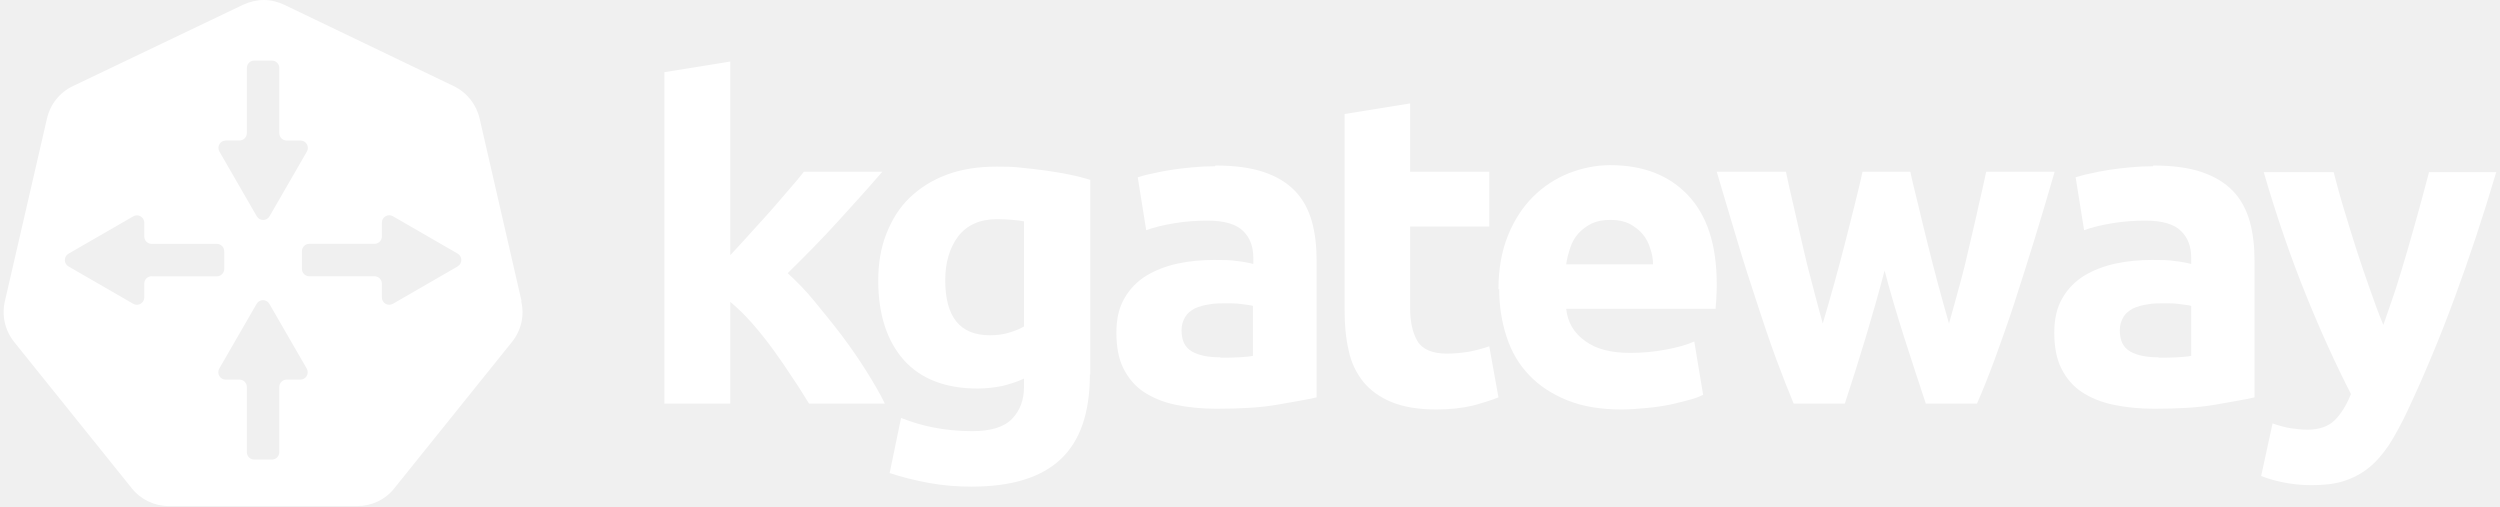
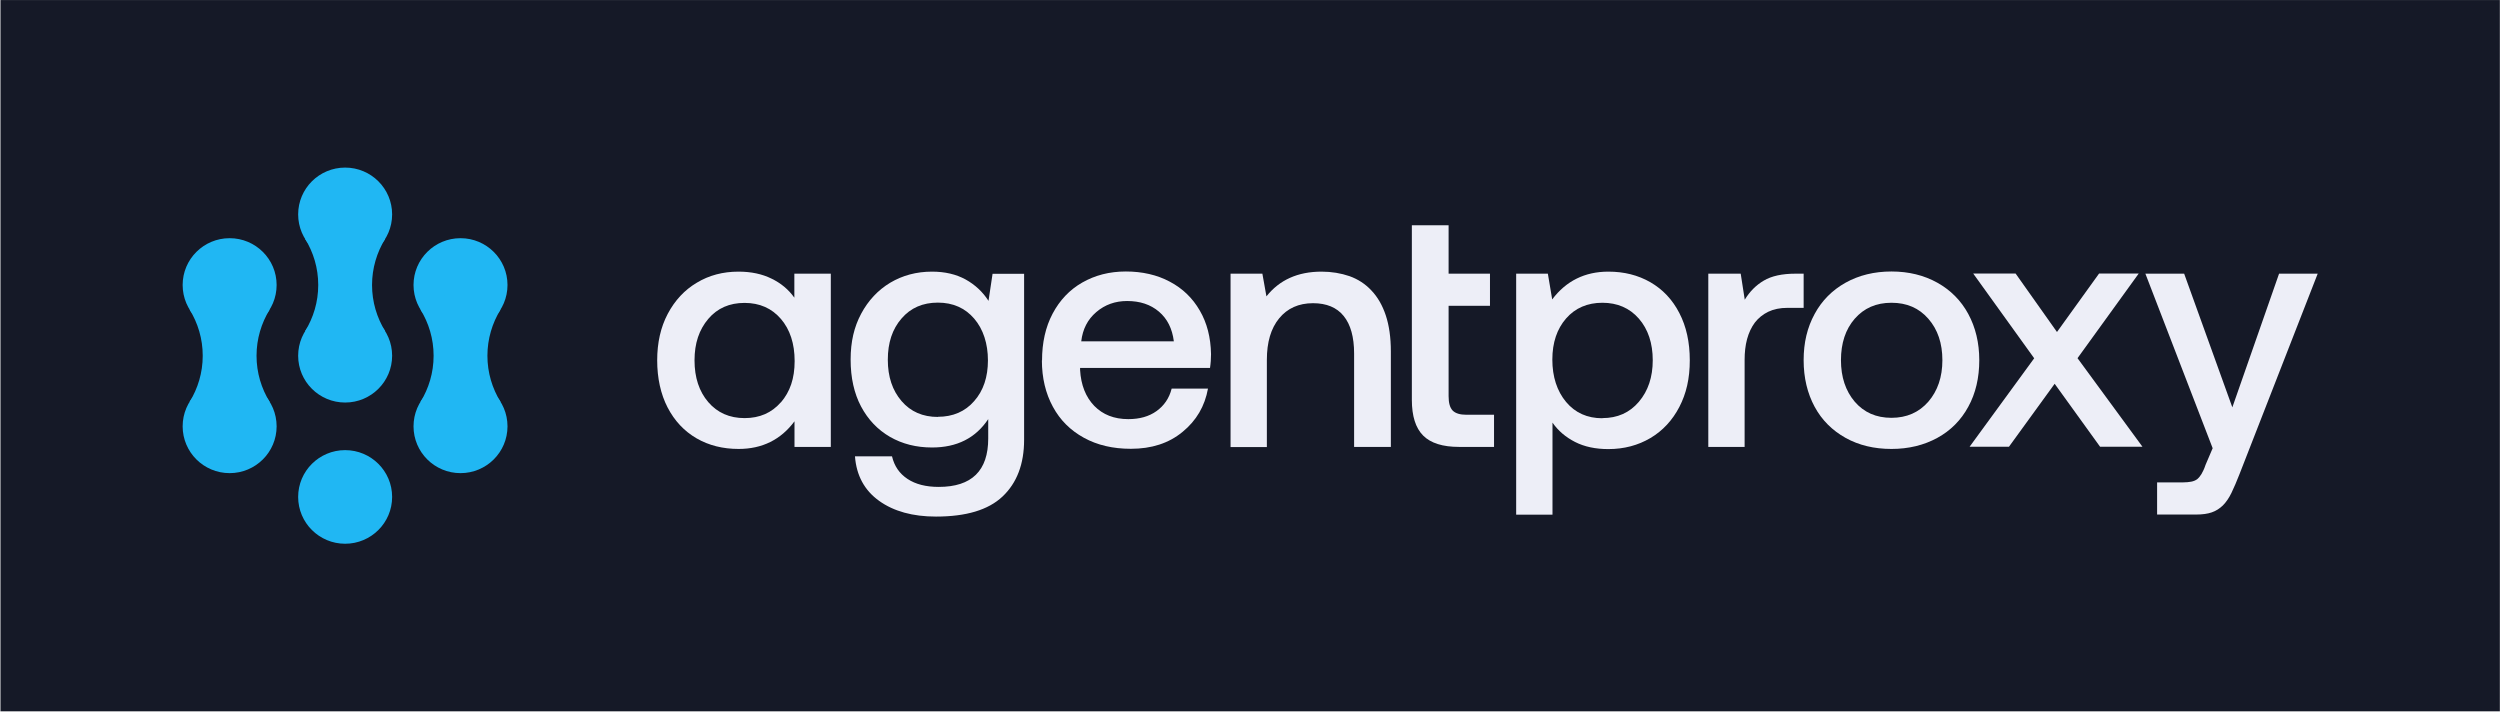
- <svg xmlns="http://www.w3.org/2000/svg" width="494" height="100" viewBox="0 0 494 100" fill="none">
-   <path d="M102.998 59.5H103.058L94.778 23.44C94.118 20.6 92.249 18.25 89.618 17L56.158 0.94C54.908 0.35 53.498 0 52.129 0C50.758 0 49.349 0.34 48.038 0.94L14.438 17C11.778 18.25 9.938 20.59 9.278 23.44L0.968 59.5C0.308 62.34 0.968 65.28 2.808 67.59L26.029 96.47C27.808 98.72 30.529 100 33.368 100H70.588C73.428 100 76.148 98.75 77.928 96.47L101.148 67.59C102.988 65.34 103.678 62.34 102.988 59.5H102.998ZM44.599 27.76H47.319C48.118 27.76 48.779 27.11 48.779 26.3V13.43C48.779 12.63 49.428 11.97 50.239 11.97H53.728C54.529 11.97 55.188 12.62 55.188 13.43V26.31C55.188 27.11 55.839 27.77 56.648 27.77H59.379C60.498 27.77 61.199 28.98 60.639 29.95L53.258 42.74C52.699 43.71 51.298 43.71 50.739 42.74L43.358 29.95C42.798 28.98 43.498 27.77 44.618 27.77L44.599 27.76ZM29.968 54.58C29.169 54.58 28.509 55.23 28.509 56.04V58.77C28.509 59.89 27.299 60.59 26.328 60.03L13.539 52.65C12.569 52.09 12.569 50.69 13.539 50.13L26.328 42.75C27.299 42.19 28.509 42.89 28.509 44.01V46.73C28.509 47.53 29.159 48.19 29.968 48.19H42.849C43.648 48.19 44.309 48.84 44.309 49.65V53.14C44.309 53.94 43.658 54.6 42.849 54.6H29.968V54.58ZM59.368 75.01H56.648C55.849 75.01 55.188 75.66 55.188 76.47V89.35C55.188 90.15 54.538 90.81 53.728 90.81H50.239C49.438 90.81 48.779 90.16 48.779 89.35V76.47C48.779 75.67 48.129 75.01 47.319 75.01H44.589C43.468 75.01 42.769 73.8 43.328 72.83L50.709 60.04C51.269 59.07 52.669 59.07 53.228 60.04L60.608 72.83C61.169 73.8 60.468 75.01 59.349 75.01H59.368ZM90.428 52.65L77.638 60.03C76.668 60.59 75.459 59.89 75.459 58.77V56.05C75.459 55.25 74.808 54.59 73.999 54.59H61.118C60.319 54.59 59.658 53.94 59.658 53.13V49.64C59.658 48.84 60.309 48.18 61.118 48.18H73.999C74.799 48.18 75.459 47.53 75.459 46.72V43.99C75.459 42.87 76.668 42.17 77.638 42.73L90.428 50.11C91.398 50.67 91.398 52.07 90.428 52.63V52.65Z" fill="white" />
-   <g clip-path="url(#clip0_14145_57)">
-     <path d="M144.299 50.421C145.608 49.042 146.917 47.59 148.299 46.065C149.681 44.54 150.99 43.088 152.3 41.636C153.609 40.184 154.773 38.732 155.936 37.425C157.1 36.118 158.046 34.957 158.846 33.94H174.338C171.283 37.498 168.228 40.838 165.319 44.032C162.41 47.227 159.137 50.566 155.645 53.978C157.391 55.576 159.209 57.391 161.028 59.641C162.846 61.892 164.664 64.07 166.41 66.393C168.156 68.717 169.756 71.04 171.211 73.363C172.665 75.686 173.902 77.792 174.847 79.752H159.864C158.918 78.227 157.9 76.558 156.664 74.743C155.5 72.927 154.191 71.04 152.881 69.225C151.572 67.41 150.118 65.595 148.663 63.925C147.208 62.255 145.681 60.803 144.299 59.641V79.752H131.279V14.265L144.299 12.16V50.421Z" fill="white" />
-     <path d="M215.361 74.016C215.361 81.495 213.47 87.085 209.615 90.715C205.76 94.345 199.942 96.16 191.941 96.16C189.177 96.16 186.34 95.942 183.576 95.434C180.813 94.926 178.194 94.272 175.794 93.474L178.049 82.584C180.085 83.382 182.194 84.035 184.449 84.471C186.704 84.907 189.25 85.197 192.086 85.197C195.796 85.197 198.414 84.398 200.014 82.729C201.542 81.132 202.342 79.026 202.342 76.485V74.815C200.96 75.469 199.505 75.904 198.051 76.267C196.596 76.558 194.923 76.775 193.177 76.775C186.849 76.775 181.976 74.888 178.63 71.185C175.285 67.41 173.539 62.182 173.539 55.431C173.539 52.091 174.048 48.969 175.139 46.21C176.23 43.451 177.685 41.055 179.722 39.095C181.758 37.135 184.158 35.61 187.068 34.521C189.977 33.432 193.25 32.924 196.96 32.924C198.56 32.924 200.16 32.924 201.833 33.142C203.506 33.287 205.106 33.505 206.779 33.723C208.379 33.94 209.979 34.231 211.434 34.521C212.888 34.812 214.27 35.175 215.434 35.538V74.016H215.361ZM186.777 55.358C186.777 62.618 189.686 66.248 195.578 66.248C196.887 66.248 198.196 66.103 199.36 65.74C200.524 65.377 201.542 65.014 202.342 64.506V43.742C201.687 43.596 200.96 43.524 200.087 43.451C199.214 43.379 198.196 43.306 197.032 43.306C193.614 43.306 191.068 44.468 189.322 46.718C187.65 48.969 186.777 51.873 186.777 55.358Z" fill="white" />
-     <path d="M240.163 32.706C244.018 32.706 247.219 33.142 249.764 34.013C252.31 34.884 254.347 36.118 255.947 37.788C257.474 39.386 258.565 41.418 259.22 43.742C259.874 46.065 260.165 48.679 260.165 51.51V78.518C258.274 78.953 255.728 79.389 252.383 79.97C249.037 80.551 245.036 80.769 240.309 80.769C237.327 80.769 234.635 80.478 232.235 79.97C229.835 79.462 227.726 78.59 225.98 77.429C224.234 76.267 222.925 74.67 221.98 72.782C221.034 70.895 220.598 68.499 220.598 65.74C220.598 62.981 221.107 60.803 222.198 58.915C223.289 57.028 224.744 55.576 226.489 54.487C228.308 53.398 230.344 52.599 232.672 52.091C234.999 51.583 237.399 51.365 239.945 51.365C241.618 51.365 243.145 51.365 244.455 51.583C245.764 51.728 246.855 51.946 247.655 52.163V50.929C247.655 48.751 247 46.936 245.618 45.629C244.309 44.322 241.982 43.596 238.636 43.596C236.454 43.596 234.272 43.742 232.09 44.105C229.908 44.468 228.089 44.903 226.489 45.484L224.816 35.029C225.544 34.812 226.489 34.521 227.653 34.303C228.817 34.013 230.053 33.795 231.362 33.578C232.672 33.36 234.126 33.215 235.581 33.069C237.036 32.924 238.563 32.851 240.091 32.851L240.163 32.706ZM241.182 70.677C242.491 70.677 243.655 70.677 244.818 70.604C245.982 70.532 246.928 70.459 247.582 70.314V60.44C247.073 60.295 246.273 60.222 245.255 60.077C244.236 59.932 243.218 59.932 242.345 59.932C241.109 59.932 239.945 59.932 238.927 60.15C237.836 60.295 236.89 60.585 236.09 60.948C235.29 61.384 234.635 61.892 234.199 62.618C233.763 63.344 233.472 64.215 233.472 65.232C233.472 67.265 234.126 68.644 235.508 69.443C236.89 70.241 238.781 70.604 241.109 70.604L241.182 70.677Z" fill="white" />
-     <path d="M265.619 22.542L278.639 20.436V33.94H294.277V44.758H278.639V60.876C278.639 63.635 279.148 65.812 280.093 67.41C281.039 69.007 283.003 69.878 285.912 69.878C287.294 69.878 288.749 69.733 290.203 69.515C291.658 69.225 293.04 68.862 294.277 68.426L296.095 78.518C294.495 79.171 292.749 79.679 290.858 80.188C288.967 80.623 286.567 80.914 283.803 80.914C280.239 80.914 277.329 80.405 275.002 79.462C272.674 78.518 270.783 77.138 269.401 75.469C268.019 73.726 267.001 71.693 266.492 69.225C265.91 66.756 265.692 64.07 265.692 61.093V22.542H265.619Z" fill="white" />
-     <path d="M296.096 57.173C296.096 53.107 296.75 49.55 297.987 46.501C299.223 43.451 300.896 40.91 302.933 38.877C304.969 36.844 307.297 35.32 309.988 34.231C312.606 33.214 315.37 32.634 318.134 32.634C324.68 32.634 329.772 34.594 333.554 38.587C337.336 42.58 339.227 48.388 339.227 56.157C339.227 56.883 339.227 57.754 339.155 58.625C339.155 59.496 339.009 60.295 339.009 61.021H309.479C309.77 63.707 311.006 65.812 313.261 67.41C315.443 69.007 318.425 69.733 322.135 69.733C324.535 69.733 326.862 69.515 329.19 69.08C331.517 68.644 333.336 68.136 334.79 67.482L336.536 78.01C335.809 78.373 334.936 78.736 333.772 79.026C332.608 79.316 331.299 79.679 329.917 79.97C328.463 80.26 326.935 80.478 325.335 80.623C323.735 80.768 322.062 80.914 320.462 80.914C316.316 80.914 312.752 80.333 309.697 79.099C306.642 77.864 304.097 76.195 302.133 74.089C300.096 71.984 298.641 69.443 297.696 66.538C296.75 63.635 296.241 60.513 296.241 57.1L296.096 57.173ZM326.644 52.236C326.644 51.147 326.426 50.058 326.062 49.042C325.771 48.025 325.262 47.081 324.608 46.283C323.953 45.484 323.08 44.831 322.062 44.25C321.044 43.742 319.807 43.451 318.28 43.451C316.752 43.451 315.589 43.669 314.498 44.177C313.479 44.685 312.606 45.339 311.879 46.138C311.152 46.936 310.643 47.88 310.279 48.969C309.915 50.058 309.624 51.147 309.479 52.236H326.644Z" fill="white" />
-     <path d="M372.394 53.47C371.23 57.899 369.993 62.255 368.684 66.611C367.375 70.967 365.993 75.323 364.538 79.752H354.428C353.41 77.284 352.246 74.379 351.01 71.04C349.773 67.7 348.537 63.998 347.227 60.004C345.918 56.011 344.536 51.8 343.227 47.372C341.918 42.943 340.536 38.442 339.227 33.94H352.901C353.337 36.046 353.846 38.297 354.428 40.765C355.01 43.233 355.592 45.775 356.174 48.388C356.756 51.002 357.41 53.615 358.138 56.302C358.792 58.915 359.52 61.456 360.174 63.925C360.901 61.384 361.702 58.77 362.429 56.084C363.156 53.398 363.884 50.784 364.538 48.17C365.193 45.557 365.847 43.088 366.429 40.692C367.011 38.297 367.593 36.046 368.029 33.94H377.485C377.921 36.046 378.503 38.297 379.085 40.692C379.667 43.088 380.249 45.629 380.903 48.17C381.558 50.784 382.213 53.398 382.94 56.084C383.667 58.77 384.395 61.384 385.122 63.925C385.849 61.456 386.504 58.915 387.231 56.302C387.959 53.688 388.613 51.002 389.195 48.388C389.777 45.775 390.432 43.233 390.941 40.765C391.523 38.297 392.032 36.046 392.468 33.94H405.997C404.688 38.442 403.378 42.943 401.997 47.372C400.615 51.8 399.305 56.011 397.996 60.004C396.687 63.998 395.378 67.627 394.141 71.04C392.905 74.379 391.741 77.284 390.65 79.752H380.54C379.085 75.323 377.63 70.967 376.248 66.611C374.867 62.255 373.557 57.899 372.394 53.47Z" fill="white" />
-     <path d="M425.491 32.706C429.346 32.706 432.547 33.142 435.092 34.013C437.638 34.884 439.675 36.118 441.275 37.788C442.802 39.386 443.893 41.418 444.548 43.742C445.202 46.065 445.493 48.679 445.493 51.51V78.518C443.602 78.953 441.057 79.389 437.711 79.97C434.365 80.551 430.365 80.769 425.637 80.769C422.655 80.769 419.964 80.478 417.563 79.97C415.163 79.462 413.054 78.59 411.308 77.429C409.563 76.267 408.253 74.67 407.308 72.782C406.362 70.895 405.926 68.499 405.926 65.74C405.926 62.981 406.435 60.803 407.526 58.915C408.617 57.028 410.072 55.576 411.817 54.487C413.636 53.398 415.672 52.599 418 52.091C420.327 51.583 422.727 51.365 425.273 51.365C426.946 51.365 428.474 51.365 429.783 51.583C431.092 51.728 432.183 51.946 432.983 52.163V50.929C432.983 48.751 432.328 46.936 430.946 45.629C429.637 44.322 427.31 43.596 423.964 43.596C421.782 43.596 419.6 43.742 417.418 44.105C415.236 44.468 413.417 44.903 411.817 45.484L410.144 35.029C410.872 34.812 411.817 34.521 412.981 34.303C414.145 34.013 415.381 33.795 416.691 33.578C418 33.36 419.454 33.215 420.909 33.069C422.364 32.924 423.891 32.851 425.419 32.851L425.491 32.706ZM426.582 70.677C427.892 70.677 429.055 70.677 430.219 70.604C431.383 70.532 432.328 70.459 432.983 70.314V60.44C432.474 60.295 431.674 60.222 430.656 60.077C429.637 59.932 428.619 59.932 427.746 59.932C426.51 59.932 425.346 59.932 424.328 60.15C423.237 60.295 422.291 60.585 421.491 60.948C420.691 61.384 420.036 61.892 419.6 62.618C419.163 63.344 418.873 64.215 418.873 65.232C418.873 67.265 419.527 68.644 420.909 69.443C422.291 70.241 424.182 70.604 426.51 70.604L426.582 70.677Z" fill="white" />
-     <path d="M493.28 33.94C490.662 42.798 487.898 51.074 485.061 58.77C482.224 66.466 479.097 74.016 475.678 81.277C474.442 83.89 473.205 86.141 472.042 87.956C470.805 89.771 469.496 91.296 468.041 92.457C466.587 93.619 464.914 94.49 463.095 95.071C461.277 95.652 459.095 95.87 456.695 95.87C454.658 95.87 452.767 95.652 451.021 95.289C449.276 94.926 447.894 94.49 446.803 94.055L449.057 83.672C450.367 84.108 451.603 84.471 452.621 84.616C453.64 84.761 454.804 84.907 455.967 84.907C458.295 84.907 460.113 84.253 461.35 83.019C462.586 81.785 463.677 80.042 464.55 77.864C461.568 72.056 458.586 65.522 455.676 58.335C452.767 51.147 449.93 43.016 447.312 34.013H461.131C461.713 36.264 462.368 38.732 463.168 41.346C463.968 43.959 464.768 46.646 465.641 49.332C466.514 52.018 467.387 54.632 468.332 57.245C469.205 59.787 470.078 62.11 470.951 64.215C471.678 62.11 472.478 59.787 473.351 57.245C474.151 54.705 474.951 52.091 475.751 49.332C476.551 46.573 477.279 43.959 478.006 41.346C478.733 38.732 479.388 36.264 479.97 34.013H493.426L493.28 33.94Z" fill="white" />
-   </g>
-   <defs>
-     <clipPath id="clip0_14145_57">
-       <rect width="362" height="84" fill="white" transform="translate(131.279 12.16)" />
-     </clipPath>
-   </defs>
+ <svg xmlns="http://www.w3.org/2000/svg" width="3740" height="1065" viewBox="0 0 3740 1065" fill="none">
+   <rect width="3739" height="1064" transform="translate(0.757812 0.0737305)" fill="#151927" />
+   <path d="M516.332 390.757C555.156 390.757 586.629 359.407 586.629 320.734C586.629 282.062 555.156 250.711 516.332 250.711C477.508 250.711 446.035 282.062 446.035 320.734C446.035 359.407 477.508 390.757 516.332 390.757Z" fill="#20B7F3" />
+   <path d="M516.332 602.194C555.156 602.194 586.629 570.844 586.629 532.171C586.629 493.499 555.156 462.148 516.332 462.148C477.508 462.148 446.035 493.499 446.035 532.171C446.035 570.844 477.508 602.194 516.332 602.194Z" fill="#20B7F3" />
+   <path d="M556.581 426.356C556.581 401.124 563.847 377.457 576.218 357.311L516.328 320.54L456.438 357.311C468.808 377.457 476.074 400.929 476.074 426.356C476.074 451.783 468.808 475.254 456.438 495.401L516.328 532.172L576.218 495.401C563.847 475.254 556.581 451.783 556.581 426.356Z" fill="#20B7F3" />
+   <path d="M688.926 496.377C727.75 496.377 759.223 465.027 759.223 426.354C759.223 387.682 727.75 356.332 688.926 356.332C650.102 356.332 618.629 387.682 618.629 426.354C618.629 465.027 650.102 496.377 688.926 496.377Z" fill="#20B7F3" />
+   <path d="M688.926 707.814C727.75 707.814 759.223 676.464 759.223 637.792C759.223 599.119 727.75 567.769 688.926 567.769C650.102 567.769 618.629 599.119 618.629 637.792C618.629 676.464 650.102 707.814 688.926 707.814Z" fill="#20B7F3" />
+   <path d="M729.175 532.171C729.175 506.94 736.441 483.273 748.811 463.127L688.921 426.355L629.031 463.127C641.402 483.273 648.667 506.744 648.667 532.171C648.667 557.599 641.402 581.07 629.031 601.216L688.921 637.988L748.811 601.216C736.441 581.07 729.175 557.599 729.175 532.171Z" fill="#20B7F3" />
+   <path d="M343.531 496.377C382.356 496.377 413.829 465.027 413.829 426.354C413.829 387.682 382.356 356.332 343.531 356.332C304.707 356.332 273.234 387.682 273.234 426.354C273.234 465.027 304.707 496.377 343.531 496.377Z" fill="#20B7F3" />
+   <path d="M343.531 707.813C382.356 707.813 413.829 676.463 413.829 637.79C413.829 599.118 382.356 567.768 343.531 567.768C304.707 567.768 273.234 599.118 273.234 637.79C273.234 676.463 304.707 707.813 343.531 707.813Z" fill="#20B7F3" />
+   <path d="M383.781 532.17C383.781 506.938 391.046 483.271 403.417 463.125L343.527 426.354L283.637 463.125C296.007 483.271 303.273 506.743 303.273 532.17C303.273 557.597 296.007 581.068 283.637 601.215L343.527 637.986L403.417 601.215C391.046 581.068 383.781 557.597 383.781 532.17Z" fill="#20B7F3" />
+   <path d="M516.332 813.436C555.156 813.436 586.629 782.086 586.629 743.413C586.629 704.741 555.156 673.391 516.332 673.391C477.508 673.391 446.035 704.741 446.035 743.413C446.035 782.086 477.508 813.436 516.332 813.436Z" fill="#20B7F3" />
+   <path d="M1532.06 409.413V657.909C1532.06 694.247 1521.24 722.535 1499.81 742.772C1478.38 763.008 1445.05 772.8 1400.24 772.8C1365.4 772.8 1337.04 764.967 1315.18 749.3C1293.32 733.633 1281.2 711.438 1279.04 682.715H1334.45C1337.91 697.294 1345.48 708.391 1357.6 716.442C1369.73 724.494 1385.31 728.41 1404.36 728.41C1453.71 728.41 1478.38 704.257 1478.38 655.95V627.01C1459.55 655.298 1431.63 669.441 1394.4 669.441C1370.81 669.441 1350.03 664.219 1331.42 653.557C1313.02 642.895 1298.52 627.663 1288.13 608.079C1277.74 588.495 1272.54 564.995 1272.54 538.013C1272.54 511.031 1277.74 489.053 1288.34 469.252C1298.95 449.451 1313.45 434.001 1331.85 422.904C1350.25 412.024 1371.02 406.366 1394.18 406.366C1413.66 406.366 1430.33 410.283 1444.61 418.117C1458.68 425.95 1470.16 436.612 1478.81 450.103L1484.87 409.63H1532.27L1532.06 409.413ZM1403.06 623.528C1425.57 623.528 1443.75 615.695 1457.38 600.028C1471.24 584.361 1477.95 563.907 1477.95 539.101C1477.95 514.295 1471.02 492.535 1457.38 476.65C1443.75 460.766 1425.57 452.715 1403.06 452.715C1380.55 452.715 1362.37 460.548 1348.73 476.433C1334.88 492.317 1328.17 512.771 1328.17 538.23C1328.17 563.689 1335.09 584.143 1348.73 600.028C1362.37 615.913 1380.55 623.746 1403.06 623.746V623.528Z" fill="#EDEEF7" />
+   <path d="M1558.89 539.317C1558.89 512.771 1564.08 489.27 1574.69 469.251C1585.29 449.232 1600.01 433.565 1619.06 422.685C1638.11 411.805 1659.75 406.148 1684.21 406.148C1708.67 406.148 1730.96 411.153 1750.01 421.38C1769.05 431.389 1783.99 445.751 1794.81 464.464C1805.63 482.96 1811.26 504.719 1811.69 529.743C1811.69 536.489 1811.26 543.452 1810.18 550.415H1615.81V553.461C1617.11 576.091 1624.25 593.934 1637.02 607.208C1649.79 620.264 1666.68 627.009 1687.89 627.009C1704.77 627.009 1718.84 623.092 1730.09 615.041C1741.35 606.99 1749.14 595.893 1752.82 581.314H1807.15C1802.39 607.643 1789.83 629.185 1769.05 646.158C1748.49 663.13 1722.74 671.399 1691.78 671.399C1664.95 671.399 1641.57 665.959 1621.44 654.861C1601.31 643.764 1585.94 628.532 1575.12 608.513C1564.3 588.712 1558.67 565.429 1558.67 539.1L1558.89 539.317ZM1756.07 510.595C1753.69 491.664 1746.33 476.867 1733.77 466.205C1721.22 455.542 1705.42 450.32 1686.16 450.32C1668.41 450.32 1653.04 455.76 1640.05 466.858C1627.07 477.955 1619.71 492.316 1617.54 510.595H1756.07Z" fill="#EDEEF7" />
+   <path d="M1841.12 409.413H1888.52L1894.58 443.358C1914.06 418.769 1941.55 406.366 1977.05 406.366C1992.2 406.366 2006.05 408.76 2018.82 413.112C2031.59 417.682 2042.63 424.862 2051.72 434.654C2061.03 444.446 2068.17 456.849 2073.15 471.863C2078.13 486.877 2080.72 504.938 2080.72 525.827V668.571H2025.75V528.874C2025.75 504.285 2020.55 485.572 2010.16 472.734C1999.78 459.895 1984.41 453.585 1964.28 453.585C1942.85 453.585 1925.97 461.201 1913.63 476.215C1901.29 491.229 1895.23 511.901 1895.23 538.23V668.789H1840.91V409.413H1841.12Z" fill="#EDEEF7" />
+   <path d="M2112.13 409.412V336.952H2167.11V409.412H2229.01V457.501H2167.11V592.629C2167.11 602.856 2169.06 609.819 2173.17 614.171C2177.28 618.305 2183.99 620.481 2193.73 620.481H2235.07V668.57H2182.69C2158.24 668.57 2140.27 662.913 2129.02 651.598C2117.76 640.283 2112.13 622.44 2112.13 598.286V457.501" fill="#EDEEF7" />
+   <path d="M2406.07 406.366C2429.66 406.366 2450.44 411.589 2469.05 422.251C2487.45 432.913 2501.95 448.145 2512.34 468.382C2522.73 488.401 2527.92 511.901 2527.92 539.101C2527.92 566.3 2522.73 588.713 2512.34 608.732C2501.95 628.751 2487.45 644.418 2469.05 655.298C2450.65 666.177 2429.66 671.835 2406.07 671.835C2387.02 671.835 2370.35 668.353 2356.28 661.173C2342.21 653.992 2330.96 644.418 2322.52 632.232V769.971H2268.19V409.413H2315.59L2322.09 447.928C2342.86 420.293 2371 406.366 2406.07 406.366ZM2397.19 625.487C2419.7 625.487 2437.88 617.436 2451.73 601.116C2465.59 584.796 2472.51 564.124 2472.51 538.883C2472.51 513.642 2465.59 492.535 2451.73 476.65C2437.88 460.766 2419.48 452.932 2397.19 452.932C2374.9 452.932 2356.5 460.766 2342.86 476.433C2329.23 492.1 2322.3 512.554 2322.3 538.013C2322.3 563.472 2329.23 585.014 2342.86 601.334C2356.5 617.653 2374.68 625.704 2397.19 625.704V625.487Z" fill="#EDEEF7" />
+   <path d="M2555.83 409.414H2604.1L2610.16 448.363C2617.52 436.178 2627.04 426.604 2638.51 419.858C2650.2 412.895 2666 409.414 2686.13 409.414H2698.25V460.549H2674.01C2662.97 460.549 2653.45 462.507 2645.22 466.424C2637.22 470.341 2630.51 475.781 2625.31 482.526C2620.12 489.489 2616.22 497.758 2613.62 507.332C2611.03 516.907 2609.94 527.351 2609.94 538.449V668.572H2555.62V409.414H2555.83Z" fill="#EDEEF7" />
+   <path d="M2829.62 671.616C2803.86 671.616 2780.92 666.177 2761.01 655.079C2741.09 643.982 2725.51 628.532 2714.69 608.513C2703.87 588.494 2698.24 565.211 2698.24 538.882C2698.24 512.553 2703.65 489.923 2714.69 469.686C2725.51 449.667 2741.09 434 2761.01 422.903C2780.92 411.805 2803.86 406.148 2829.62 406.148C2855.38 406.148 2878.32 411.805 2898.23 422.903C2918.14 434 2933.73 449.667 2944.55 469.686C2955.37 489.705 2961 512.771 2961 538.882C2961 564.994 2955.59 588.494 2944.55 608.513C2933.73 628.532 2918.14 644.199 2898.23 655.079C2878.32 665.959 2855.38 671.616 2829.62 671.616ZM2829.62 625.051C2852.35 625.051 2870.74 617 2884.81 600.897C2898.66 584.795 2905.81 564.123 2905.81 538.882C2905.81 513.641 2898.88 492.969 2884.81 476.867C2870.74 460.765 2852.56 452.931 2829.62 452.931C2806.68 452.931 2788.49 460.982 2774.64 476.867C2760.79 492.752 2754.08 513.641 2754.08 538.882C2754.08 564.123 2761.01 584.795 2774.64 600.897C2788.49 617 2806.68 625.051 2829.62 625.051Z" fill="#EDEEF7" />
+   <path d="M3043.04 535.835L2951.91 409.194H3015.33L3077.24 496.668L3140.22 409.194H3199.53L3107.97 535.835L3205.15 668.352H3141.74L3073.77 574.132L3005.38 668.352H2946.5L3043.25 535.835H3043.04Z" fill="#EDEEF7" />
+   <path d="M3267.5 409.414L3339.58 609.385L3409.49 409.414H3467.28L3350.4 709.045C3346.07 720.142 3341.96 729.717 3338.28 737.333C3334.6 744.948 3330.27 751.259 3325.51 756.046C3320.53 760.833 3315.12 764.315 3308.84 766.491C3302.57 768.667 3294.77 769.754 3285.47 769.754H3227.03V721.666H3265.34C3270.32 721.666 3274.65 721.23 3278.11 720.578C3281.57 719.925 3284.6 718.619 3286.98 716.878C3289.36 714.92 3291.53 712.309 3293.48 709.045C3295.42 705.781 3297.59 701.211 3299.54 695.336L3310.14 670.53L3209.5 409.414H3267.29H3267.5Z" fill="#EDEEF7" />
+   <path d="M1188.35 409.413V445.316C1179.69 433.131 1168.22 423.557 1154.15 416.811C1140.08 409.848 1123.63 406.366 1104.8 406.366C1081.64 406.366 1060.86 411.806 1042.47 422.904C1024.07 433.784 1009.57 449.451 998.96 469.47C988.355 489.489 983.16 512.771 983.16 539.101C983.16 565.43 988.355 589.583 998.744 609.602C1009.13 629.621 1023.63 645.07 1042.03 655.733C1060.43 666.395 1081.43 671.617 1105.02 671.617C1140.3 671.617 1168.22 657.691 1188.56 630.274V668.571H1242.89V409.413H1188.56H1188.35ZM1168.22 601.769C1154.37 617.653 1136.4 625.487 1113.89 625.487C1091.38 625.487 1073.2 617.436 1059.56 601.551C1045.93 585.666 1039 564.777 1039 539.101C1039 513.424 1045.93 493.188 1059.56 477.086C1073.2 460.983 1091.38 453.15 1113.89 453.15C1136.4 453.15 1154.58 461.201 1168.22 477.086C1181.85 492.97 1188.78 514.077 1188.78 540.189C1188.78 566.3 1181.85 586.102 1168.22 601.986V601.769Z" fill="#EDEEF7" />
</svg>
